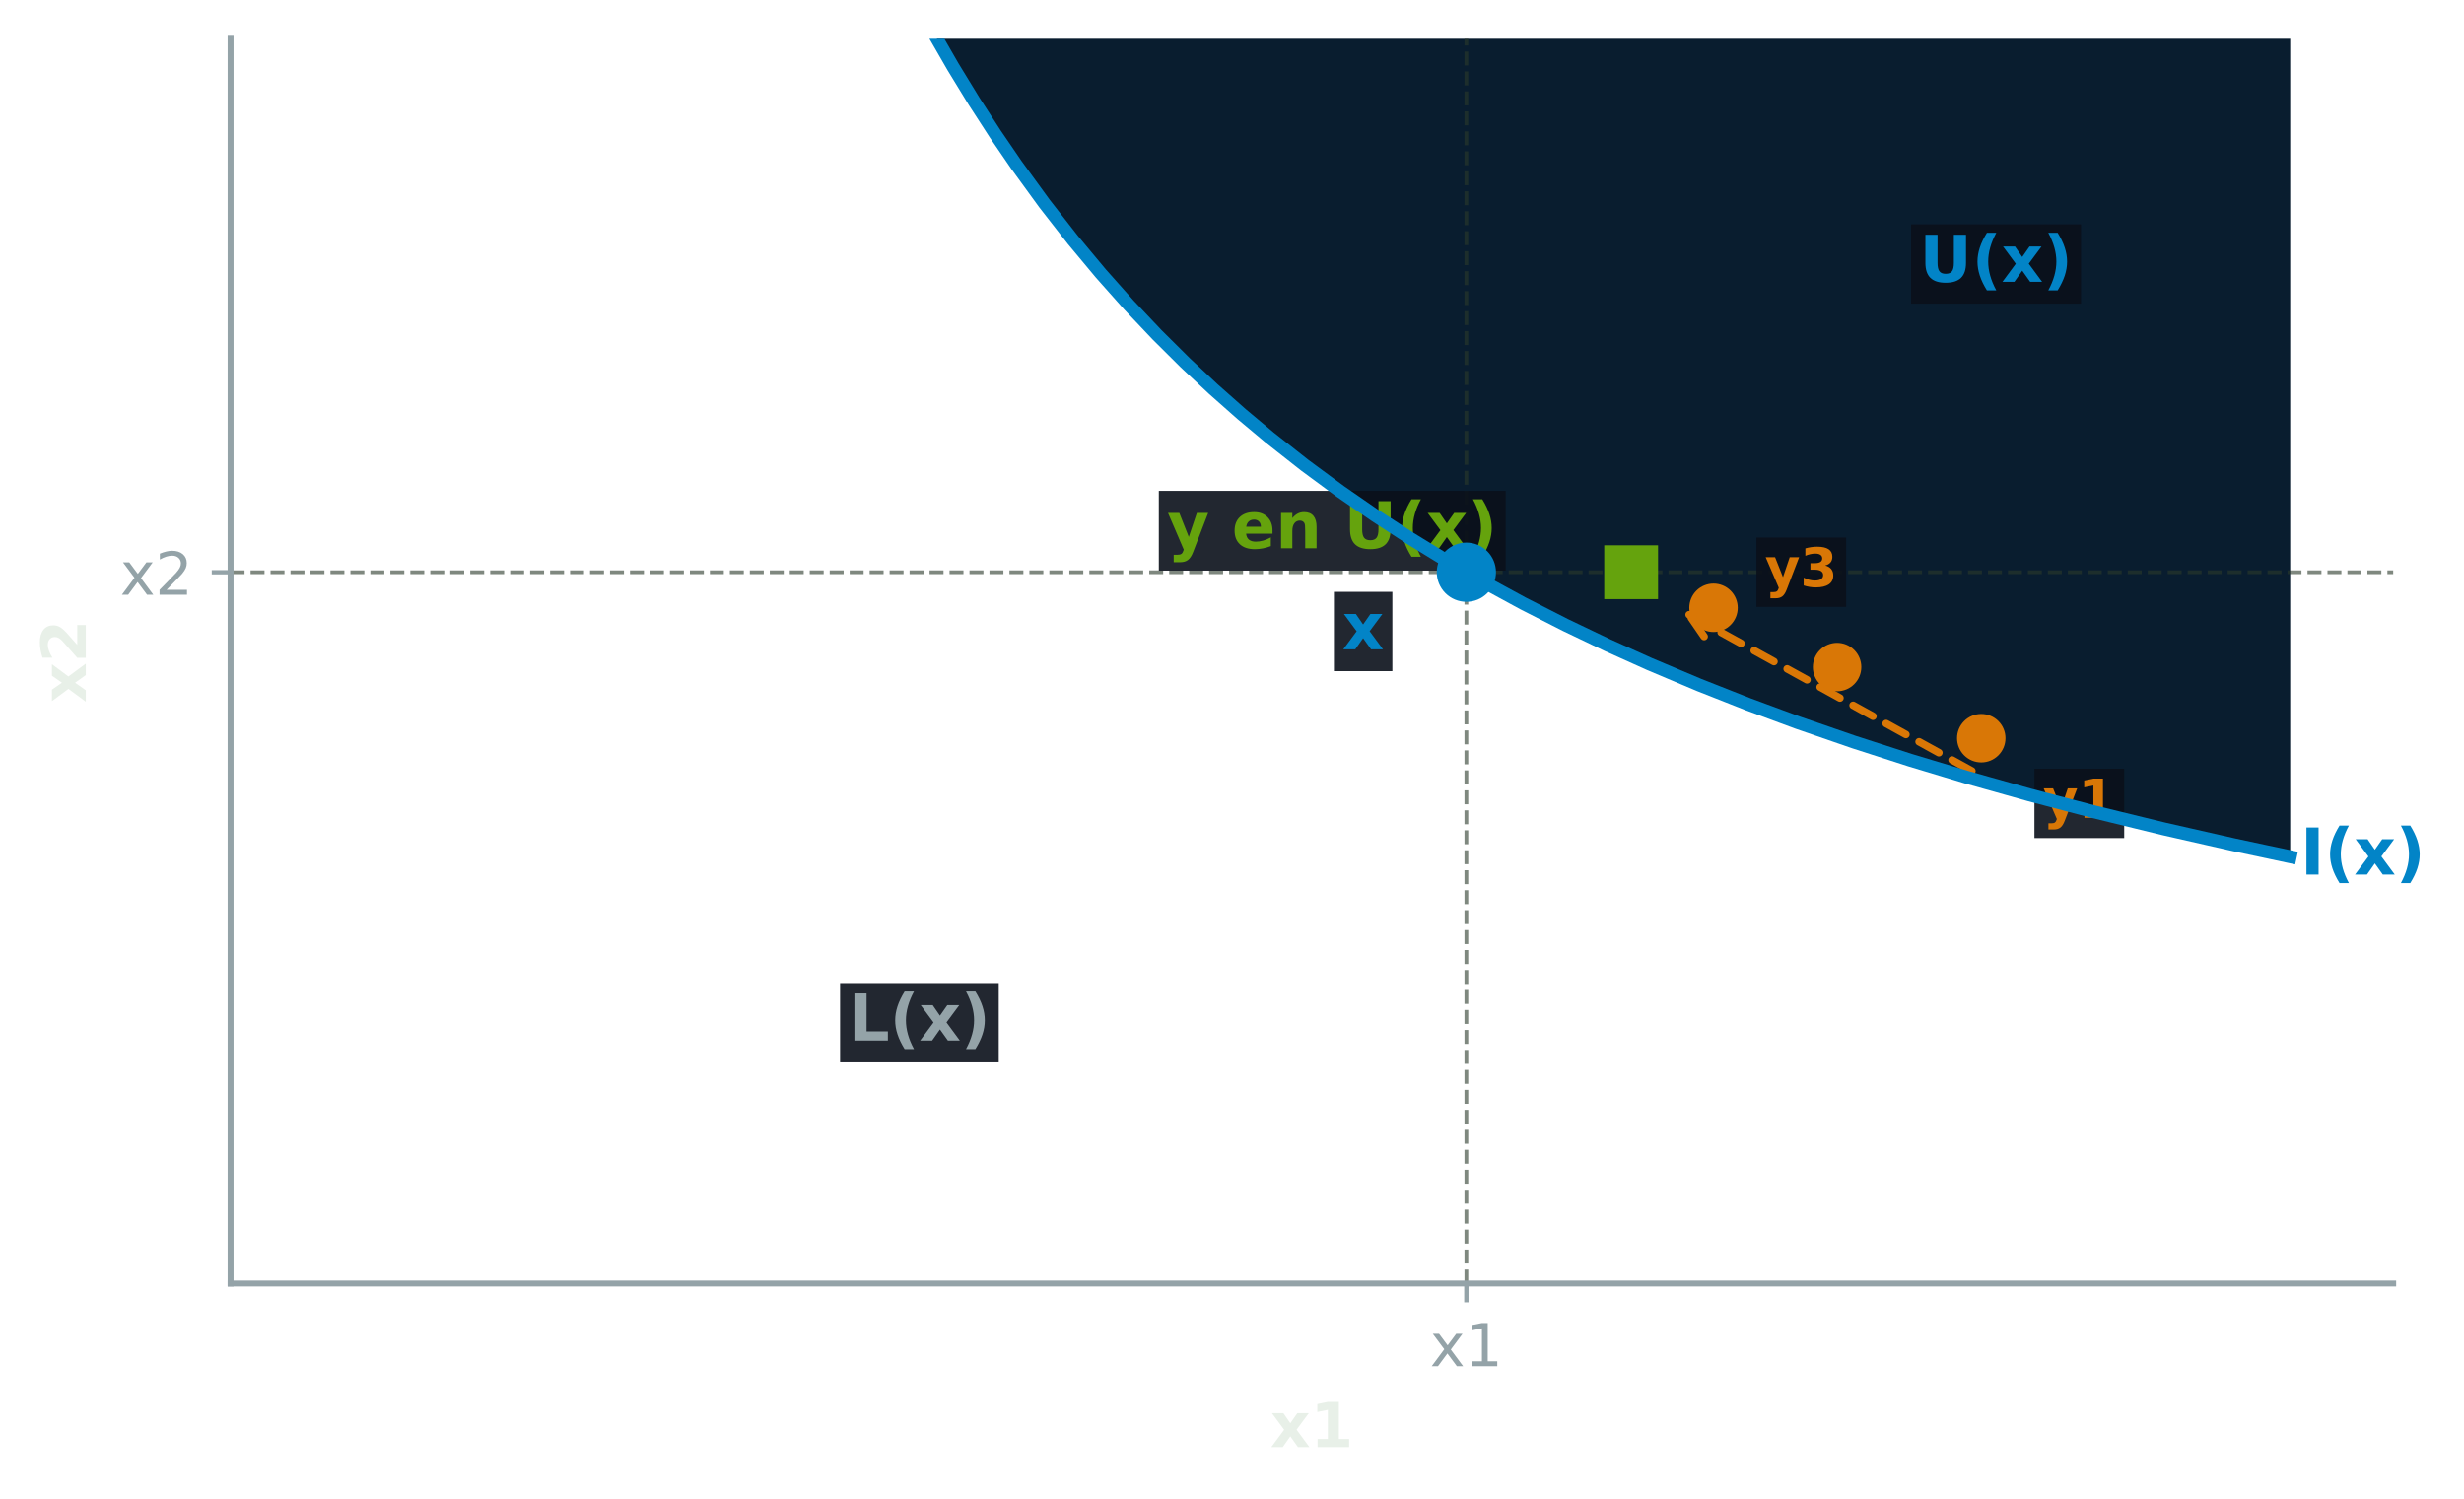
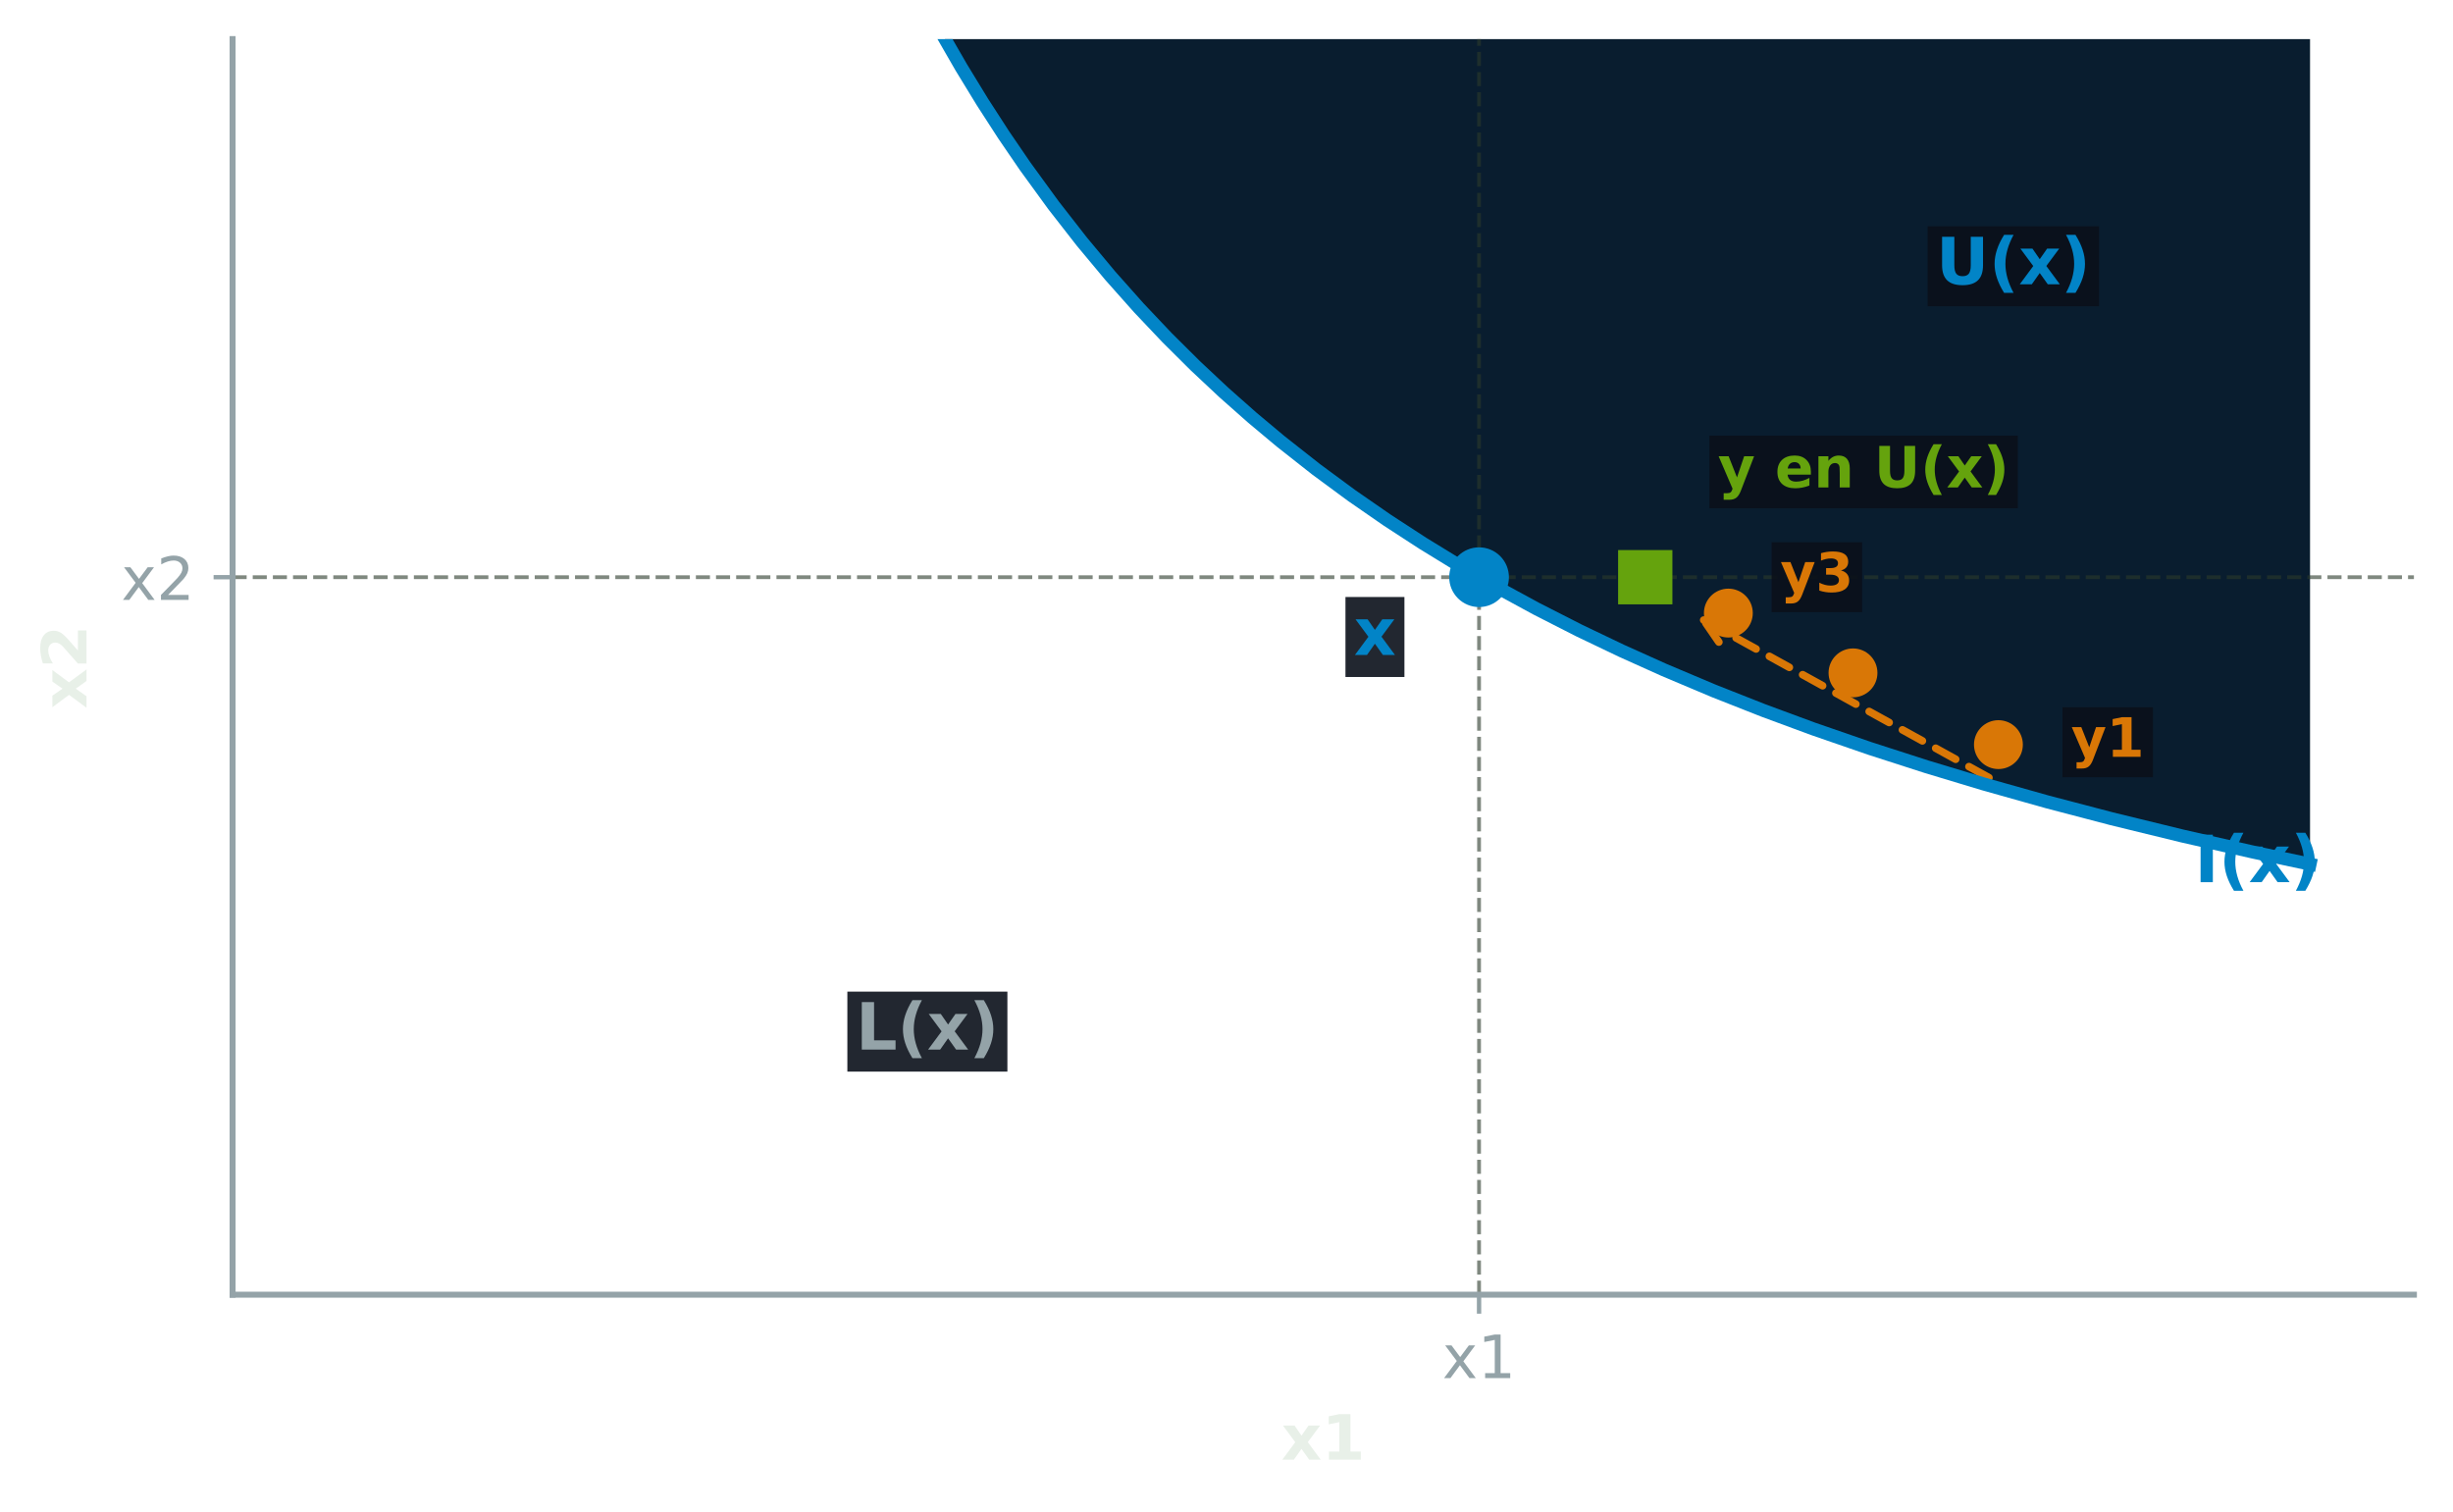
- <svg xmlns="http://www.w3.org/2000/svg" xmlns:xlink="http://www.w3.org/1999/xlink" width="457.754pt" height="278.44pt" viewBox="0 0 457.754 278.44" version="1.1">
+ <svg xmlns="http://www.w3.org/2000/svg" xmlns:xlink="http://www.w3.org/1999/xlink" width="451.799pt" height="278.44pt" viewBox="0 0 451.799 278.44" version="1.1">
  <defs>
    <style type="text/css">*{stroke-linejoin: round; stroke-linecap: butt}</style>
  </defs>
  <g id="figure_1">
    <g id="patch_1">
-       <path d="M 0 278.44  L 457.754 278.44  L 457.754 0  L 0 0  L 0 278.44  z " style="fill: none; opacity: 0" />
+       <path d="M 0 278.44  L 451.799 278.44  L 451.799 0  L 0 0  L 0 278.44  z " style="fill: none; opacity: 0" />
    </g>
    <g id="axes_1">
      <g id="patch_2">
        <path d="M 42.839 238.464  L 444.599 238.464  L 444.599 7.2  L 42.839 7.2  L 42.839 238.464  z " style="fill: none" />
      </g>
      <g id="PolyCollection_1">
        <path d="M 165.28 7.2  L 165.28 -9.319  L 166.588 -6.701  L 167.895 -4.138  L 169.203 -1.627  L 170.51 0.831  L 171.818 3.24  L 173.125 5.601  L 174.433 7.914  L 175.74 10.183  L 177.048 12.407  L 178.355 14.588  L 179.663 16.727  L 180.97 18.826  L 182.278 20.885  L 183.585 22.906  L 184.892 24.89  L 186.2 26.838  L 187.507 28.751  L 188.815 30.629  L 190.122 32.474  L 191.43 34.287  L 192.737 36.068  L 194.045 37.818  L 195.352 39.538  L 196.66 41.229  L 197.967 42.891  L 199.275 44.526  L 200.582 46.133  L 201.89 47.714  L 203.197 49.27  L 204.505 50.8  L 205.812 52.305  L 207.12 53.787  L 208.427 55.245  L 209.734 56.68  L 211.042 58.093  L 212.349 59.485  L 213.657 60.855  L 214.964 62.204  L 216.272 63.533  L 217.579 64.842  L 218.887 66.131  L 220.194 67.401  L 221.502 68.653  L 222.809 69.887  L 224.117 71.103  L 225.424 72.301  L 226.732 73.483  L 228.039 74.647  L 229.347 75.796  L 230.654 76.928  L 231.962 78.045  L 233.269 79.146  L 234.577 80.233  L 235.884 81.305  L 237.191 82.362  L 238.499 83.405  L 239.806 84.434  L 241.114 85.45  L 242.421 86.452  L 243.729 87.442  L 245.036 88.418  L 246.344 89.382  L 247.651 90.334  L 248.959 91.274  L 250.266 92.201  L 251.574 93.118  L 252.881 94.022  L 254.189 94.916  L 255.496 95.798  L 256.804 96.67  L 258.111 97.531  L 259.419 98.382  L 260.726 99.223  L 262.033 100.053  L 263.341 100.874  L 264.648 101.685  L 265.956 102.487  L 267.263 103.279  L 268.571 104.062  L 269.878 104.836  L 271.186 105.601  L 272.493 106.357  L 273.801 107.105  L 275.108 107.845  L 276.416 108.576  L 277.723 109.299  L 279.031 110.014  L 280.338 110.721  L 281.646 111.42  L 282.953 112.112  L 284.261 112.796  L 285.568 113.473  L 286.875 114.143  L 288.183 114.806  L 289.49 115.461  L 290.798 116.11  L 292.105 116.751  L 293.413 117.387  L 294.72 118.015  L 296.028 118.637  L 297.335 119.253  L 298.643 119.862  L 299.95 120.465  L 301.258 121.062  L 302.565 121.653  L 303.873 122.238  L 305.18 122.817  L 306.488 123.391  L 307.795 123.959  L 309.103 124.521  L 310.41 125.078  L 311.718 125.629  L 313.025 126.175  L 314.332 126.716  L 315.64 127.252  L 316.947 127.782  L 318.255 128.308  L 319.562 128.828  L 320.87 129.344  L 322.177 129.854  L 323.485 130.36  L 324.792 130.862  L 326.1 131.358  L 327.407 131.85  L 328.715 132.338  L 330.022 132.821  L 331.33 133.3  L 332.637 133.774  L 333.945 134.245  L 335.252 134.711  L 336.56 135.172  L 337.867 135.63  L 339.174 136.084  L 340.482 136.534  L 341.789 136.979  L 343.097 137.421  L 344.404 137.859  L 345.712 138.294  L 347.019 138.724  L 348.327 139.151  L 349.634 139.574  L 350.942 139.994  L 352.249 140.41  L 353.557 140.823  L 354.864 141.232  L 356.172 141.638  L 357.479 142.04  L 358.787 142.439  L 360.094 142.835  L 361.402 143.227  L 362.709 143.617  L 364.016 144.003  L 365.324 144.386  L 366.631 144.766  L 367.939 145.142  L 369.246 145.516  L 370.554 145.887  L 371.861 146.255  L 373.169 146.62  L 374.476 146.982  L 375.784 147.341  L 377.091 147.698  L 378.399 148.051  L 379.706 148.402  L 381.014 148.75  L 382.321 149.096  L 383.629 149.439  L 384.936 149.779  L 386.244 150.117  L 387.551 150.452  L 388.859 150.784  L 390.166 151.115  L 391.473 151.442  L 392.781 151.767  L 394.088 152.09  L 395.396 152.41  L 396.703 152.728  L 398.011 153.044  L 399.318 153.357  L 400.626 153.668  L 401.933 153.977  L 403.241 154.283  L 404.548 154.588  L 405.856 154.89  L 407.163 155.19  L 408.471 155.487  L 409.778 155.783  L 411.086 156.077  L 412.393 156.368  L 413.701 156.658  L 415.008 156.945  L 416.315 157.23  L 417.623 157.514  L 418.93 157.795  L 420.238 158.075  L 421.545 158.352  L 422.853 158.628  L 424.16 158.902  L 425.468 159.173  L 425.468 7.2  L 425.468 7.2  L 424.16 7.2  L 422.853 7.2  L 421.545 7.2  L 420.238 7.2  L 418.93 7.2  L 417.623 7.2  L 416.315 7.2  L 415.008 7.2  L 413.701 7.2  L 412.393 7.2  L 411.086 7.2  L 409.778 7.2  L 408.471 7.2  L 407.163 7.2  L 405.856 7.2  L 404.548 7.2  L 403.241 7.2  L 401.933 7.2  L 400.626 7.2  L 399.318 7.2  L 398.011 7.2  L 396.703 7.2  L 395.396 7.2  L 394.088 7.2  L 392.781 7.2  L 391.473 7.2  L 390.166 7.2  L 388.859 7.2  L 387.551 7.2  L 386.244 7.2  L 384.936 7.2  L 383.629 7.2  L 382.321 7.2  L 381.014 7.2  L 379.706 7.2  L 378.399 7.2  L 377.091 7.2  L 375.784 7.2  L 374.476 7.2  L 373.169 7.2  L 371.861 7.2  L 370.554 7.2  L 369.246 7.2  L 367.939 7.2  L 366.631 7.2  L 365.324 7.2  L 364.016 7.2  L 362.709 7.2  L 361.402 7.2  L 360.094 7.2  L 358.787 7.2  L 357.479 7.2  L 356.172 7.2  L 354.864 7.2  L 353.557 7.2  L 352.249 7.2  L 350.942 7.2  L 349.634 7.2  L 348.327 7.2  L 347.019 7.2  L 345.712 7.2  L 344.404 7.2  L 343.097 7.2  L 341.789 7.2  L 340.482 7.2  L 339.174 7.2  L 337.867 7.2  L 336.56 7.2  L 335.252 7.2  L 333.945 7.2  L 332.637 7.2  L 331.33 7.2  L 330.022 7.2  L 328.715 7.2  L 327.407 7.2  L 326.1 7.2  L 324.792 7.2  L 323.485 7.2  L 322.177 7.2  L 320.87 7.2  L 319.562 7.2  L 318.255 7.2  L 316.947 7.2  L 315.64 7.2  L 314.332 7.2  L 313.025 7.2  L 311.718 7.2  L 310.41 7.2  L 309.103 7.2  L 307.795 7.2  L 306.488 7.2  L 305.18 7.2  L 303.873 7.2  L 302.565 7.2  L 301.258 7.2  L 299.95 7.2  L 298.643 7.2  L 297.335 7.2  L 296.028 7.2  L 294.72 7.2  L 293.413 7.2  L 292.105 7.2  L 290.798 7.2  L 289.49 7.2  L 288.183 7.2  L 286.875 7.2  L 285.568 7.2  L 284.261 7.2  L 282.953 7.2  L 281.646 7.2  L 280.338 7.2  L 279.031 7.2  L 277.723 7.2  L 276.416 7.2  L 275.108 7.2  L 273.801 7.2  L 272.493 7.2  L 271.186 7.2  L 269.878 7.2  L 268.571 7.2  L 267.263 7.2  L 265.956 7.2  L 264.648 7.2  L 263.341 7.2  L 262.033 7.2  L 260.726 7.2  L 259.419 7.2  L 258.111 7.2  L 256.804 7.2  L 255.496 7.2  L 254.189 7.2  L 252.881 7.2  L 251.574 7.2  L 250.266 7.2  L 248.959 7.2  L 247.651 7.2  L 246.344 7.2  L 245.036 7.2  L 243.729 7.2  L 242.421 7.2  L 241.114 7.2  L 239.806 7.2  L 238.499 7.2  L 237.191 7.2  L 235.884 7.2  L 234.577 7.2  L 233.269 7.2  L 231.962 7.2  L 230.654 7.2  L 229.347 7.2  L 228.039 7.2  L 226.732 7.2  L 225.424 7.2  L 224.117 7.2  L 222.809 7.2  L 221.502 7.2  L 220.194 7.2  L 218.887 7.2  L 217.579 7.2  L 216.272 7.2  L 214.964 7.2  L 213.657 7.2  L 212.349 7.2  L 211.042 7.2  L 209.734 7.2  L 208.427 7.2  L 207.12 7.2  L 205.812 7.2  L 204.505 7.2  L 203.197 7.2  L 201.89 7.2  L 200.582 7.2  L 199.275 7.2  L 197.967 7.2  L 196.66 7.2  L 195.352 7.2  L 194.045 7.2  L 192.737 7.2  L 191.43 7.2  L 190.122 7.2  L 188.815 7.2  L 187.507 7.2  L 186.2 7.2  L 184.892 7.2  L 183.585 7.2  L 182.278 7.2  L 180.97 7.2  L 179.663 7.2  L 178.355 7.2  L 177.048 7.2  L 175.74 7.2  L 174.433 7.2  L 173.125 7.2  L 171.818 7.2  L 170.51 7.2  L 169.203 7.2  L 167.895 7.2  L 166.588 7.2  L 165.28 7.2  z " clip-path="url(#pb59af43524)" style="fill: #091d2f" />
      </g>
      <g id="matplotlib.axis_1">
        <g id="xtick_1">
          <g id="line2d_1">
            <path d="M 272.416 238.464  L 272.416 7.2  " clip-path="url(#pb59af43524)" style="fill: none; stroke-dasharray: 2.59,1.12; stroke-dashoffset: 0; stroke: #2a3a2a; stroke-opacity: 0.6; stroke-width: 0.7" />
          </g>
          <g id="line2d_2">
            <defs>
              <path id="m409fbe080f" d="M 0 0  L 0 3.5  " style="stroke: #94a3a8; stroke-width: 0.8" />
            </defs>
            <g>
              <use xlink:href="#m409fbe080f" x="272.416" y="238.464" style="fill: #94a3a8; stroke: #94a3a8; stroke-width: 0.8" />
            </g>
          </g>
          <g id="text_1">
            <g style="fill: #94a3a8" transform="translate(265.6617 253.8223) scale(0.11 -0.11)">
              <defs>
                <path id="DejaVuSans-78" d="M 3513 3500  L 2247 1797  L 3578 0  L 2900 0  L 1881 1375  L 863 0  L 184 0  L 1544 1831  L 300 3500  L 978 3500  L 1906 2253  L 2834 3500  L 3513 3500  z " transform="scale(0.015625)" />
                <path id="DejaVuSans-31" d="M 794 531  L 1825 531  L 1825 4091  L 703 3866  L 703 4441  L 1819 4666  L 2450 4666  L 2450 531  L 3481 531  L 3481 0  L 794 0  L 794 531  z " transform="scale(0.015625)" />
              </defs>
              <use xlink:href="#DejaVuSans-78" />
              <use xlink:href="#DejaVuSans-31" x="59.18" />
            </g>
          </g>
        </g>
        <g id="text_2">
          <g style="fill: #e8f0e8" transform="translate(236.0097 268.8481) scale(0.115 -0.115)">
            <defs>
              <path id="DejaVuSans-Bold-78" d="M 1422 1791  L 159 3500  L 1344 3500  L 2059 2463  L 2784 3500  L 3969 3500  L 2706 1797  L 4031 0  L 2847 0  L 2059 1106  L 1281 0  L 97 0  L 1422 1791  z " transform="scale(0.015625)" />
              <path id="DejaVuSans-Bold-31" d="M 750 831  L 1813 831  L 1813 3847  L 722 3622  L 722 4441  L 1806 4666  L 2950 4666  L 2950 831  L 4013 831  L 4013 0  L 750 0  L 750 831  z " transform="scale(0.015625)" />
            </defs>
            <use xlink:href="#DejaVuSans-Bold-78" />
            <use xlink:href="#DejaVuSans-Bold-31" x="64.502" />
          </g>
        </g>
      </g>
      <g id="matplotlib.axis_2">
        <g id="ytick_1">
          <g id="line2d_3">
            <path d="M 42.839 106.313  L 444.599 106.313  " clip-path="url(#pb59af43524)" style="fill: none; stroke-dasharray: 2.59,1.12; stroke-dashoffset: 0; stroke: #2a3a2a; stroke-opacity: 0.6; stroke-width: 0.7" />
          </g>
          <g id="line2d_4">
            <defs>
              <path id="m766cb33b4f" d="M 0 0  L -3.5 0  " style="stroke: #94a3a8; stroke-width: 0.8" />
            </defs>
            <g>
              <use xlink:href="#m766cb33b4f" x="42.839" y="106.313" style="fill: #94a3a8; stroke: #94a3a8; stroke-width: 0.8" />
            </g>
          </g>
          <g id="text_3">
            <g style="fill: #94a3a8" transform="translate(22.32984 110.4923) scale(0.11 -0.11)">
              <defs>
                <path id="DejaVuSans-32" d="M 1228 531  L 3431 531  L 3431 0  L 469 0  L 469 531  Q 828 903 1448 1529  Q 2069 2156 2228 2338  Q 2531 2678 2651 2914  Q 2772 3150 2772 3378  Q 2772 3750 2511 3984  Q 2250 4219 1831 4219  Q 1534 4219 1204 4116  Q 875 4013 500 3803  L 500 4441  Q 881 4594 1212 4672  Q 1544 4750 1819 4750  Q 2544 4750 2975 4387  Q 3406 4025 3406 3419  Q 3406 3131 3298 2873  Q 3191 2616 2906 2266  Q 2828 2175 2409 1742  Q 1991 1309 1228 531  z " transform="scale(0.015625)" />
              </defs>
              <use xlink:href="#DejaVuSans-78" />
              <use xlink:href="#DejaVuSans-32" x="59.18" />
            </g>
          </g>
        </g>
        <g id="text_4">
          <g style="fill: #e8f0e8" transform="translate(15.9382 130.5415) rotate(-90) scale(0.115 -0.115)">
            <defs>
              <path id="DejaVuSans-Bold-32" d="M 1844 884  L 3897 884  L 3897 0  L 506 0  L 506 884  L 2209 2388  Q 2438 2594 2547 2791  Q 2656 2988 2656 3200  Q 2656 3528 2436 3728  Q 2216 3928 1850 3928  Q 1569 3928 1234 3808  Q 900 3688 519 3450  L 519 4475  Q 925 4609 1322 4679  Q 1719 4750 2100 4750  Q 2938 4750 3402 4381  Q 3866 4013 3866 3353  Q 3866 2972 3669 2642  Q 3472 2313 2841 1759  L 1844 884  z " transform="scale(0.015625)" />
            </defs>
            <use xlink:href="#DejaVuSans-Bold-78" />
            <use xlink:href="#DejaVuSans-Bold-32" x="64.502" />
          </g>
        </g>
      </g>
      <g id="patch_3">
        <path d="M 42.839 238.464  L 42.839 7.2  " style="fill: none; stroke: #94a3a8; stroke-width: 1.1; stroke-linejoin: miter; stroke-linecap: square" />
      </g>
      <g id="patch_4">
        <path d="M 42.839 238.464  L 444.599 238.464  " style="fill: none; stroke: #94a3a8; stroke-width: 1.1; stroke-linejoin: miter; stroke-linecap: square" />
      </g>
-       <g id="text_5">
-         <g style="fill: #0284c7" transform="translate(427.3809 162.4847) scale(0.12 -0.12)">
+       <g id="end-label">
+         <g style="fill: #0284c7" transform="translate(404.2078 162.4847) scale(0.12 -0.12)">
          <defs>
            <path id="DejaVuSans-Bold-49" d="M 588 4666  L 1791 4666  L 1791 0  L 588 0  L 588 4666  z " transform="scale(0.015625)" />
            <path id="DejaVuSans-Bold-28" d="M 2413 -844  L 1484 -844  Q 1006 -72 778 623  Q 550 1319 550 2003  Q 550 2688 779 3389  Q 1009 4091 1484 4856  L 2413 4856  Q 2013 4116 1813 3408  Q 1613 2700 1613 2009  Q 1613 1319 1811 609  Q 2009 -100 2413 -844  z " transform="scale(0.015625)" />
            <path id="DejaVuSans-Bold-29" d="M 513 -844  Q 913 -100 1113 609  Q 1313 1319 1313 2009  Q 1313 2700 1113 3408  Q 913 4116 513 4856  L 1441 4856  Q 1916 4091 2145 3389  Q 2375 2688 2375 2003  Q 2375 1319 2147 623  Q 1919 -72 1441 -844  L 513 -844  z " transform="scale(0.015625)" />
          </defs>
          <use xlink:href="#DejaVuSans-Bold-49" />
          <use xlink:href="#DejaVuSans-Bold-28" x="37.207" />
          <use xlink:href="#DejaVuSans-Bold-78" x="82.91" />
          <use xlink:href="#DejaVuSans-Bold-29" x="147.412" />
        </g>
      </g>
-       <g id="text_6">
+       <g id="text_5">
        <g id="patch_5">
          <path d="M 355.035 56.415  L 386.608 56.415  L 386.608 41.681  L 355.035 41.681  z " style="fill: #0a0f1a; opacity: 0.9" />
        </g>
        <g style="fill: #0284c7" transform="translate(356.5946 52.35902) scale(0.12 -0.12)">
          <defs>
            <path id="DejaVuSans-Bold-55" d="M 588 4666  L 1791 4666  L 1791 1869  Q 1791 1291 1980 1042  Q 2169 794 2597 794  Q 3028 794 3217 1042  Q 3406 1291 3406 1869  L 3406 4666  L 4609 4666  L 4609 1869  Q 4609 878 4112 393  Q 3616 -91 2597 -91  Q 1581 -91 1084 393  Q 588 878 588 1869  L 588 4666  z " transform="scale(0.015625)" />
          </defs>
          <use xlink:href="#DejaVuSans-Bold-55" />
          <use xlink:href="#DejaVuSans-Bold-28" x="81.201" />
          <use xlink:href="#DejaVuSans-Bold-78" x="126.904" />
          <use xlink:href="#DejaVuSans-Bold-29" x="191.406" />
        </g>
      </g>
-       <g id="text_7">
+       <g id="text_6">
        <g id="patch_6">
          <path d="M 156.068 197.376  L 185.543 197.376  L 185.543 182.642  L 156.068 182.642  z " style="fill: #0a0f1a; opacity: 0.9" />
        </g>
        <g style="fill: #94a3a8" transform="translate(157.6278 193.3199) scale(0.12 -0.12)">
          <defs>
            <path id="DejaVuSans-Bold-4c" d="M 588 4666  L 1791 4666  L 1791 909  L 3903 909  L 3903 0  L 588 0  L 588 4666  z " transform="scale(0.015625)" />
          </defs>
          <use xlink:href="#DejaVuSans-Bold-4c" />
          <use xlink:href="#DejaVuSans-Bold-28" x="63.721" />
          <use xlink:href="#DejaVuSans-Bold-78" x="109.424" />
          <use xlink:href="#DejaVuSans-Bold-29" x="173.926" />
        </g>
      </g>
-       <g id="text_8">
+       <g id="text_7">
        <g id="patch_7">
          <path d="M 247.811 124.693  L 258.671 124.693  L 258.671 109.959  L 247.811 109.959  z " style="fill: #0a0f1a; opacity: 0.9" />
        </g>
        <g style="fill: #0284c7" transform="translate(249.3712 120.637) scale(0.12 -0.12)">
          <use xlink:href="#DejaVuSans-Bold-78" />
        </g>
      </g>
-       <g id="text_9">
+       <g id="text_8">
        <g id="patch_8">
-           <path d="M 377.952 155.701  L 394.629 155.701  L 394.629 142.823  L 377.952 142.823  z " style="fill: #0a0f1a; opacity: 0.9" />
-         </g>
-         <g style="fill: #d97706" transform="translate(379.5524 151.9434) scale(0.1 -0.1)">
+           <path d="M 379.866 143.147  L 396.542 143.147  L 396.542 130.269  L 379.866 130.269  z " style="fill: #0a0f1a; opacity: 0.9" />
+         </g>
+         <g style="fill: #d97706" transform="translate(381.4655 139.3891) scale(0.1 -0.1)">
          <defs>
            <path id="DejaVuSans-Bold-79" d="M 78 3500  L 1197 3500  L 2138 1125  L 2938 3500  L 4056 3500  L 2584 -331  Q 2363 -916 2067 -1148  Q 1772 -1381 1288 -1381  L 641 -1381  L 641 -647  L 991 -647  Q 1275 -647 1404 -556  Q 1534 -466 1606 -231  L 1638 -134  L 78 3500  z " transform="scale(0.015625)" />
          </defs>
          <use xlink:href="#DejaVuSans-Bold-79" />
          <use xlink:href="#DejaVuSans-Bold-31" x="65.186" />
        </g>
      </g>
-       <g id="text_10">
+       <g id="text_9">
        <g id="patch_9">
          <path d="M 326.298 112.752  L 342.974 112.752  L 342.974 99.874  L 326.298 99.874  z " style="fill: #0a0f1a; opacity: 0.9" />
        </g>
        <g style="fill: #d97706" transform="translate(327.8975 108.9944) scale(0.1 -0.1)">
          <defs>
            <path id="DejaVuSans-Bold-33" d="M 2981 2516  Q 3453 2394 3698 2092  Q 3944 1791 3944 1325  Q 3944 631 3412 270  Q 2881 -91 1863 -91  Q 1503 -91 1142 -33  Q 781 25 428 141  L 428 1069  Q 766 900 1098 814  Q 1431 728 1753 728  Q 2231 728 2486 893  Q 2741 1059 2741 1369  Q 2741 1688 2480 1852  Q 2219 2016 1709 2016  L 1228 2016  L 1228 2791  L 1734 2791  Q 2188 2791 2409 2933  Q 2631 3075 2631 3366  Q 2631 3634 2415 3781  Q 2200 3928 1806 3928  Q 1516 3928 1219 3862  Q 922 3797 628 3669  L 628 4550  Q 984 4650 1334 4700  Q 1684 4750 2022 4750  Q 2931 4750 3382 4451  Q 3834 4153 3834 3553  Q 3834 3144 3618 2883  Q 3403 2622 2981 2516  z " transform="scale(0.015625)" />
          </defs>
          <use xlink:href="#DejaVuSans-Bold-79" />
          <use xlink:href="#DejaVuSans-Bold-33" x="65.186" />
        </g>
      </g>
-       <g id="text_11">
+       <g id="text_10">
        <g id="patch_10">
-           <path d="M 215.283 106.012  L 279.716 106.012  L 279.716 91.197  L 215.283 91.197  z " style="fill: #0a0f1a; opacity: 0.9" />
-         </g>
-         <g style="fill: #65a30d" transform="translate(216.8433 101.8622) scale(0.12 -0.12)">
+           <path d="M 314.844 93.622  L 371.642 93.622  L 371.642 80.24  L 314.844 80.24  z " style="fill: #0a0f1a; opacity: 0.9" />
+         </g>
+         <g style="fill: #65a30d" transform="translate(316.4186 89.7816) scale(0.105 -0.105)">
          <defs>
            <path id="DejaVuSans-Bold-20" transform="scale(0.015625)" />
            <path id="DejaVuSans-Bold-65" d="M 4031 1759  L 4031 1441  L 1416 1441  Q 1456 1047 1700 850  Q 1944 653 2381 653  Q 2734 653 3104 758  Q 3475 863 3866 1075  L 3866 213  Q 3469 63 3072 -14  Q 2675 -91 2278 -91  Q 1328 -91 801 392  Q 275 875 275 1747  Q 275 2603 792 3093  Q 1309 3584 2216 3584  Q 3041 3584 3536 3087  Q 4031 2591 4031 1759  z M 2881 2131  Q 2881 2450 2695 2645  Q 2509 2841 2209 2841  Q 1884 2841 1681 2658  Q 1478 2475 1428 2131  L 2881 2131  z " transform="scale(0.015625)" />
            <path id="DejaVuSans-Bold-6e" d="M 4056 2131  L 4056 0  L 2931 0  L 2931 347  L 2931 1631  Q 2931 2084 2911 2256  Q 2891 2428 2841 2509  Q 2775 2619 2662 2680  Q 2550 2741 2406 2741  Q 2056 2741 1856 2470  Q 1656 2200 1656 1722  L 1656 0  L 538 0  L 538 3500  L 1656 3500  L 1656 2988  Q 1909 3294 2193 3439  Q 2478 3584 2822 3584  Q 3428 3584 3742 3212  Q 4056 2841 4056 2131  z " transform="scale(0.015625)" />
          </defs>
          <use xlink:href="#DejaVuSans-Bold-79" />
          <use xlink:href="#DejaVuSans-Bold-20" x="65.186" />
          <use xlink:href="#DejaVuSans-Bold-65" x="100" />
          <use xlink:href="#DejaVuSans-Bold-6e" x="167.822" />
          <use xlink:href="#DejaVuSans-Bold-20" x="239.014" />
          <use xlink:href="#DejaVuSans-Bold-55" x="273.828" />
          <use xlink:href="#DejaVuSans-Bold-28" x="355.029" />
          <use xlink:href="#DejaVuSans-Bold-78" x="400.732" />
          <use xlink:href="#DejaVuSans-Bold-29" x="465.234" />
        </g>
      </g>
      <g id="patch_11">
        <path d="M 366.325 143.23  Q 339.377 128.339 313.798 114.204  " style="fill: none; stroke-dasharray: 4.2,2.8; stroke-dashoffset: 0; stroke: #d97706; stroke-width: 1.4; stroke-linecap: round" />
        <path d="M 316.585 118.258  L 313.798 114.204  L 318.714 114.406  " style="fill: none; stroke-dasharray: 4.2,2.8; stroke-dashoffset: 0; stroke: #d97706; stroke-width: 1.4; stroke-linecap: round" />
      </g>
      <g id="line2d_5">
        <path d="M 169.536 -1  L 173.125 5.601  L 177.048 12.407  L 180.97 18.826  L 184.892 24.89  L 188.815 30.629  L 194.045 37.818  L 199.275 44.526  L 204.505 50.8  L 209.734 56.68  L 214.964 62.204  L 220.194 67.401  L 225.424 72.301  L 230.654 76.928  L 235.884 81.305  L 242.421 86.452  L 248.959 91.274  L 255.496 95.798  L 262.033 100.053  L 268.571 104.062  L 275.108 107.845  L 282.953 112.112  L 290.798 116.11  L 298.643 119.862  L 306.488 123.391  L 315.64 127.252  L 324.792 130.862  L 333.945 134.245  L 344.404 137.859  L 354.864 141.232  L 365.324 144.386  L 377.091 147.698  L 388.859 150.784  L 401.933 153.977  L 415.008 156.945  L 425.468 159.173  L 425.468 159.173  " clip-path="url(#pb59af43524)" style="fill: none; stroke: #0284c7; stroke-width: 2.4; stroke-linecap: square" />
      </g>
      <g id="line2d_6">
        <defs>
          <path id="m1c0edfee59" d="M 0 5  C 1.326 5 2.598 4.473 3.536 3.536  C 4.473 2.598 5 1.326 5 0  C 5 -1.326 4.473 -2.598 3.536 -3.536  C 2.598 -4.473 1.326 -5 0 -5  C -1.326 -5 -2.598 -4.473 -3.536 -3.536  C -4.473 -2.598 -5 -1.326 -5 0  C -5 1.326 -4.473 2.598 -3.536 3.536  C -2.598 4.473 -1.326 5 0 5  z " style="stroke: #0284c7" />
        </defs>
        <g clip-path="url(#pb59af43524)">
          <use xlink:href="#m1c0edfee59" x="272.416" y="106.313" style="fill: #0284c7; stroke: #0284c7" />
        </g>
      </g>
      <g id="line2d_7">
        <defs>
          <path id="m797cb4f3f3" d="M 0 4  C 1.061 4 2.078 3.579 2.828 2.828  C 3.579 2.078 4 1.061 4 0  C 4 -1.061 3.579 -2.078 2.828 -2.828  C 2.078 -3.579 1.061 -4 0 -4  C -1.061 -4 -2.078 -3.579 -2.828 -2.828  C -3.579 -2.078 -4 -1.061 -4 0  C -4 1.061 -3.579 2.078 -2.828 2.828  C -2.078 3.579 -1.061 4 0 4  z " style="stroke: #d97706" />
        </defs>
        <g clip-path="url(#pb59af43524)">
          <use xlink:href="#m797cb4f3f3" x="368.074" y="137.148" style="fill: #d97706; stroke: #d97706" />
        </g>
      </g>
      <g id="line2d_8">
        <g clip-path="url(#pb59af43524)">
          <use xlink:href="#m797cb4f3f3" x="341.29" y="123.933" style="fill: #d97706; stroke: #d97706" />
        </g>
      </g>
      <g id="line2d_9">
        <g clip-path="url(#pb59af43524)">
          <use xlink:href="#m797cb4f3f3" x="318.332" y="112.921" style="fill: #d97706; stroke: #d97706" />
        </g>
      </g>
      <g id="line2d_10">
        <defs>
          <path id="mb2eb4af7ed" d="M -4.5 4.5  L 4.5 4.5  L 4.5 -4.5  L -4.5 -4.5  z " style="stroke: #65a30d; stroke-linejoin: miter" />
        </defs>
        <g clip-path="url(#pb59af43524)">
          <use xlink:href="#mb2eb4af7ed" x="303.027" y="106.313" style="fill: #65a30d; stroke: #65a30d; stroke-linejoin: miter" />
        </g>
      </g>
    </g>
  </g>
  <defs>
    <clipPath id="pb59af43524">
      <rect x="42.839" y="7.2" width="401.76" height="231.264" />
    </clipPath>
  </defs>
</svg>
